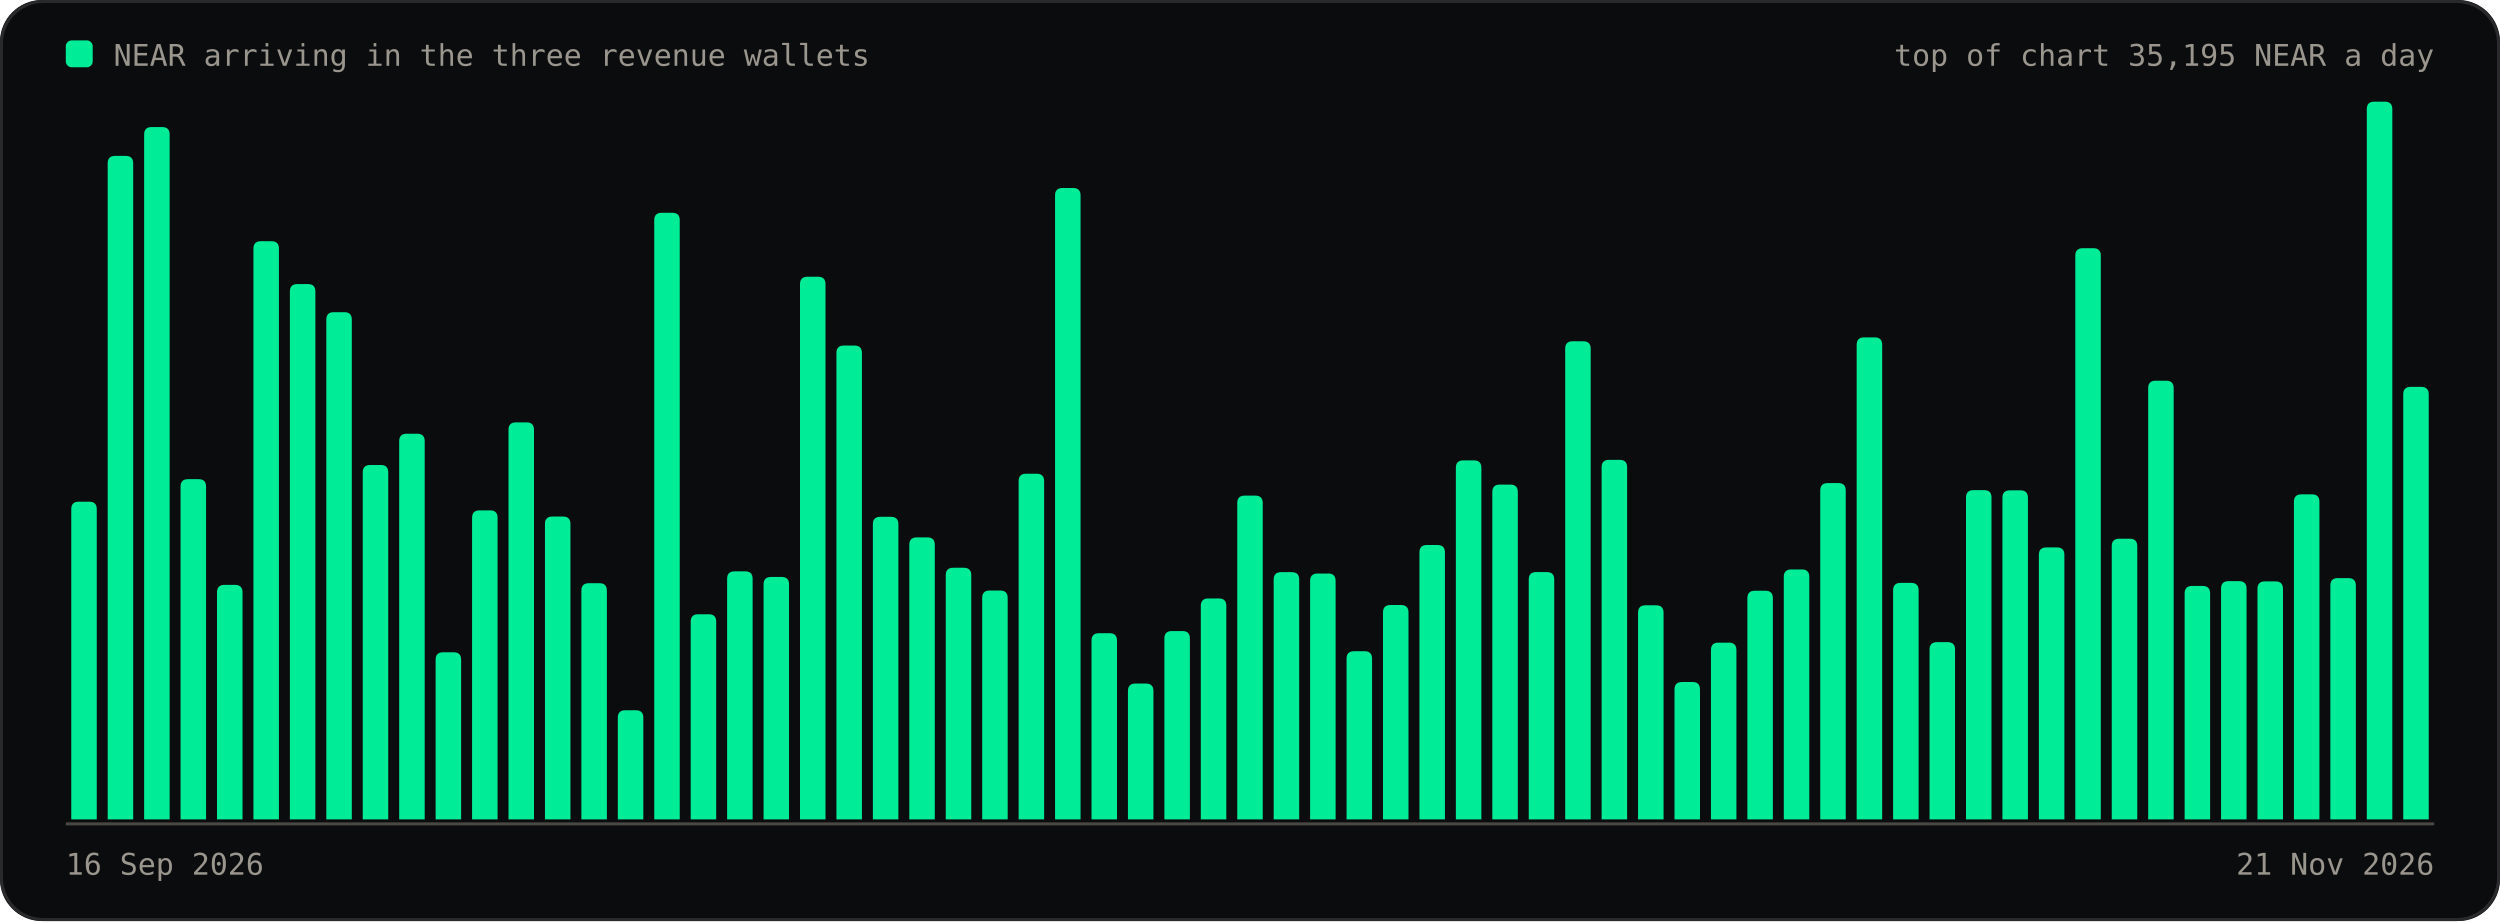
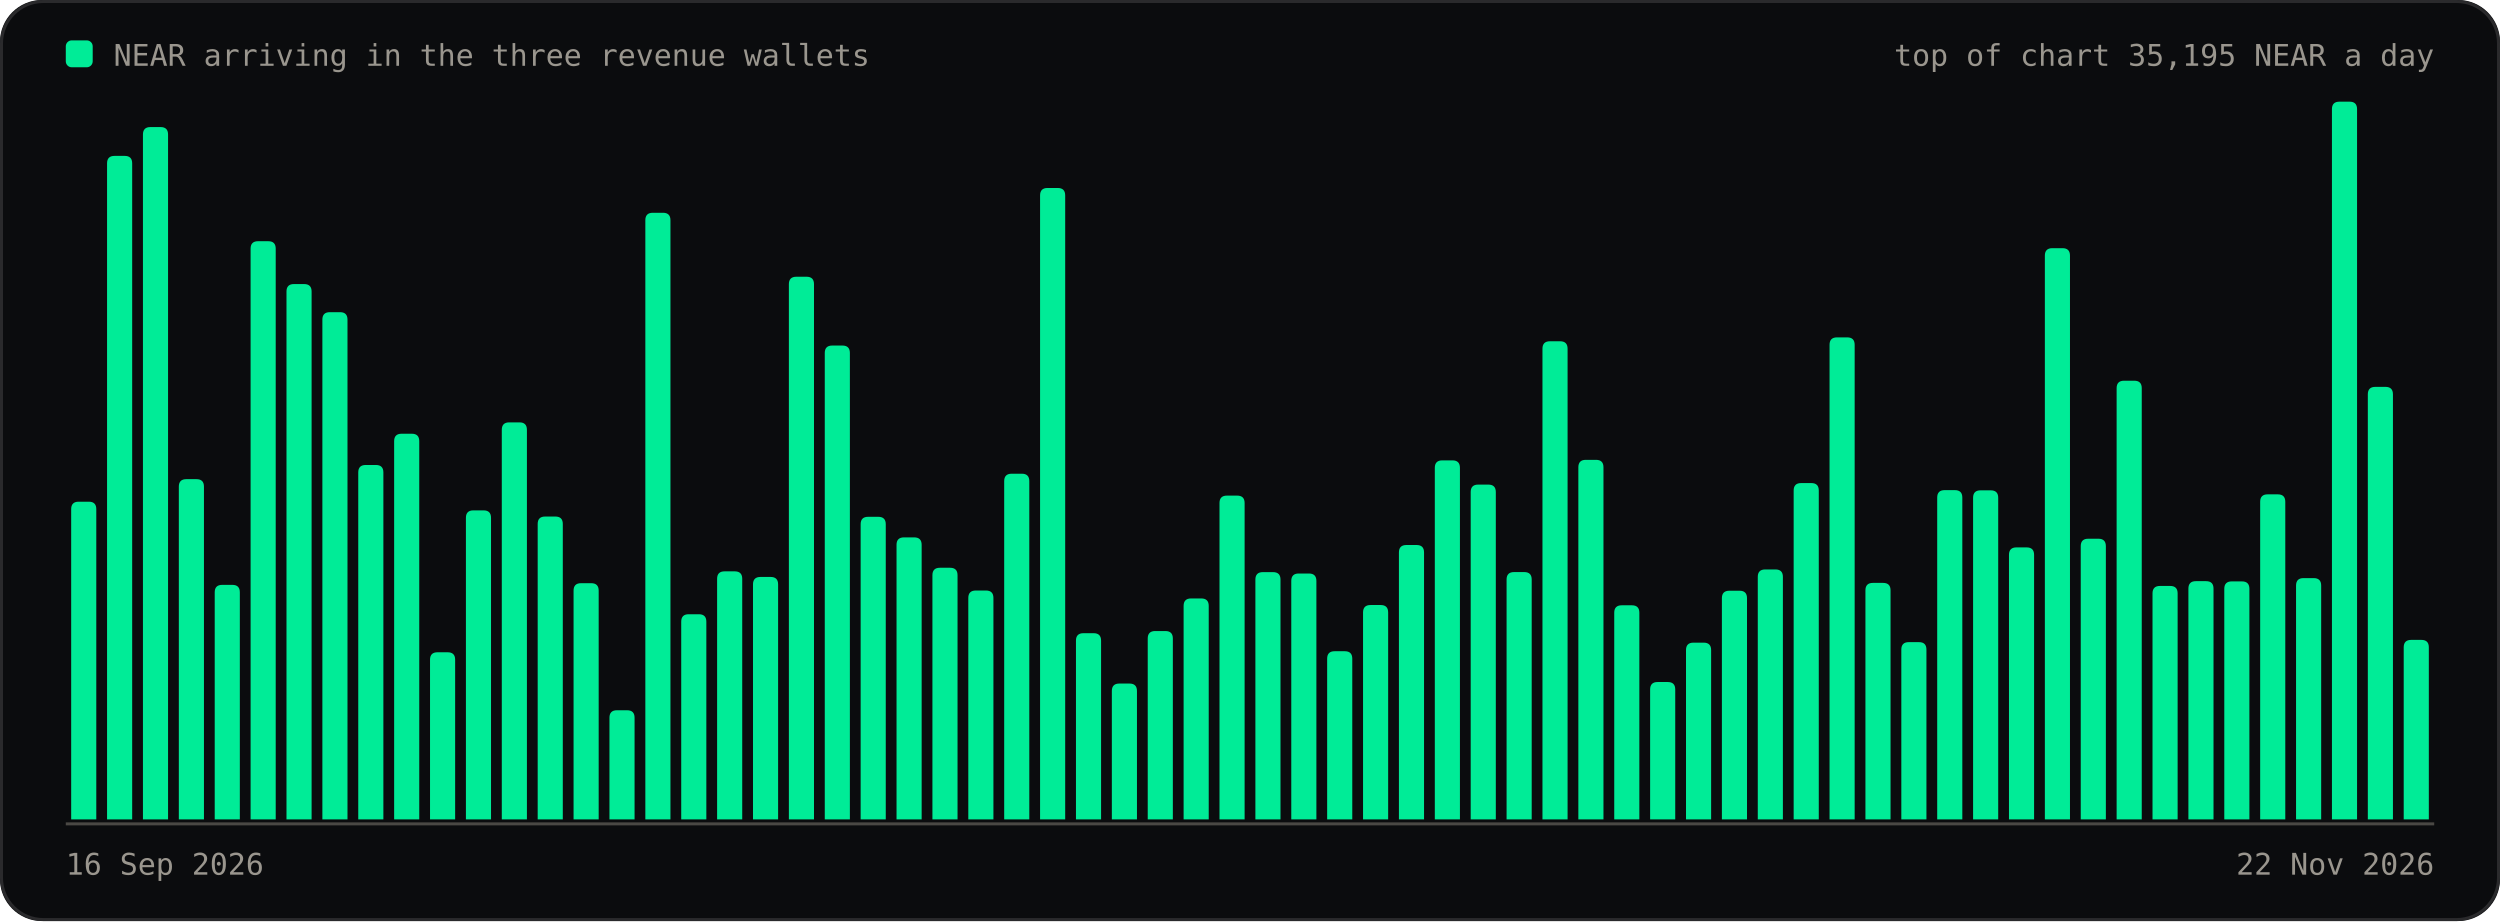
<svg xmlns="http://www.w3.org/2000/svg" viewBox="0 0 836 308" width="836" height="308" font-family="'JetBrains Mono', ui-monospace, SFMono-Regular, Menlo, Consolas, monospace" font-size="9">
  <rect width="836" height="308" rx="14" fill="#0b0c0e" />
  <rect x="0.5" y="0.5" width="835" height="307" rx="14" fill="none" stroke="#2a2a2c" />
  <rect x="22.0" y="13.5" width="9" height="9" rx="2" fill="#00ec97" />
  <text x="38.0" y="22.0" fill="#9a968e" font-size="10" text-anchor="start">NEAR arriving in the three revenue wallets</text>
  <text x="814.0" y="22.0" fill="#9a968e" font-size="10" text-anchor="end">top of chart 35,195 NEAR a day</text>
-   <path d="M23.83 274.00 V170.27 Q23.83 167.77 26.33 167.77 H29.86 Q32.36 167.77 32.36 170.27 V274.00 Z" fill="#00ec97" />
-   <path d="M36.01 274.00 V54.63 Q36.01 52.13 38.51 52.13 H42.04 Q44.54 52.13 44.54 54.63 V274.00 Z" fill="#00ec97" />
-   <path d="M48.20 274.00 V44.99 Q48.20 42.49 50.70 42.49 H54.23 Q56.73 42.49 56.73 44.99 V274.00 Z" fill="#00ec97" />
-   <path d="M60.38 274.00 V162.73 Q60.38 160.23 62.88 160.23 H66.41 Q68.91 160.23 68.91 162.73 V274.00 Z" fill="#00ec97" />
-   <path d="M72.57 274.00 V198.08 Q72.57 195.58 75.07 195.58 H78.60 Q81.10 195.58 81.10 198.08 V274.00 Z" fill="#00ec97" />
-   <path d="M84.75 274.00 V83.16 Q84.75 80.66 87.25 80.66 H90.78 Q93.28 80.66 93.28 83.16 V274.00 Z" fill="#00ec97" />
-   <path d="M96.94 274.00 V97.49 Q96.94 94.99 99.44 94.99 H102.96 Q105.46 94.99 105.46 97.49 V274.00 Z" fill="#00ec97" />
-   <path d="M109.12 274.00 V106.89 Q109.12 104.39 111.62 104.39 H115.15 Q117.65 104.39 117.65 106.89 V274.00 Z" fill="#00ec97" />
-   <path d="M121.30 274.00 V157.99 Q121.30 155.49 123.80 155.49 H127.33 Q129.83 155.49 129.83 157.99 V274.00 Z" fill="#00ec97" />
-   <path d="M133.49 274.00 V147.54 Q133.49 145.04 135.99 145.04 H139.52 Q142.02 145.04 142.02 147.54 V274.00 Z" fill="#00ec97" />
-   <path d="M145.67 274.00 V220.62 Q145.67 218.12 148.17 218.12 H151.70 Q154.20 218.12 154.20 220.62 V274.00 Z" fill="#00ec97" />
-   <path d="M157.86 274.00 V173.17 Q157.86 170.67 160.36 170.67 H163.89 Q166.39 170.67 166.39 173.17 V274.00 Z" fill="#00ec97" />
-   <path d="M170.04 274.00 V143.74 Q170.04 141.24 172.54 141.24 H176.07 Q178.57 141.24 178.57 143.74 V274.00 Z" fill="#00ec97" />
-   <path d="M182.23 274.00 V175.23 Q182.23 172.73 184.73 172.73 H188.26 Q190.76 172.73 190.76 175.23 V274.00 Z" fill="#00ec97" />
-   <path d="M194.41 274.00 V197.52 Q194.41 195.02 196.91 195.02 H200.44 Q202.94 195.02 202.94 197.52 V274.00 Z" fill="#00ec97" />
-   <path d="M206.60 274.00 V240.01 Q206.60 237.51 209.10 237.51 H212.63 Q215.13 237.51 215.13 240.01 V274.00 Z" fill="#00ec97" />
-   <path d="M218.78 274.00 V73.65 Q218.78 71.15 221.28 71.15 H224.81 Q227.31 71.15 227.31 73.65 V274.00 Z" fill="#00ec97" />
-   <path d="M230.97 274.00 V207.90 Q230.97 205.40 233.47 205.40 H237.00 Q239.50 205.40 239.50 207.90 V274.00 Z" fill="#00ec97" />
-   <path d="M243.15 274.00 V193.56 Q243.15 191.06 245.65 191.06 H249.18 Q251.68 191.06 251.68 193.56 V274.00 Z" fill="#00ec97" />
-   <path d="M255.34 274.00 V195.43 Q255.34 192.93 257.84 192.93 H261.36 Q263.86 192.93 263.86 195.43 V274.00 Z" fill="#00ec97" />
-   <path d="M267.52 274.00 V95.04 Q267.52 92.54 270.02 92.54 H273.55 Q276.05 92.54 276.05 95.04 V274.00 Z" fill="#00ec97" />
-   <path d="M279.70 274.00 V118.05 Q279.70 115.55 282.20 115.55 H285.73 Q288.23 115.55 288.23 118.05 V274.00 Z" fill="#00ec97" />
-   <path d="M291.89 274.00 V175.32 Q291.89 172.82 294.39 172.82 H297.92 Q300.42 172.82 300.42 175.32 V274.00 Z" fill="#00ec97" />
-   <path d="M304.07 274.00 V182.20 Q304.07 179.70 306.57 179.70 H310.10 Q312.60 179.70 312.60 182.20 V274.00 Z" fill="#00ec97" />
-   <path d="M316.26 274.00 V192.36 Q316.26 189.86 318.76 189.86 H322.29 Q324.79 189.86 324.79 192.36 V274.00 Z" fill="#00ec97" />
-   <path d="M328.44 274.00 V199.97 Q328.44 197.47 330.94 197.47 H334.47 Q336.97 197.47 336.97 199.97 V274.00 Z" fill="#00ec97" />
-   <path d="M340.63 274.00 V160.91 Q340.63 158.41 343.13 158.41 H346.66 Q349.16 158.41 349.16 160.91 V274.00 Z" fill="#00ec97" />
-   <path d="M352.81 274.00 V65.36 Q352.81 62.86 355.31 62.86 H358.84 Q361.34 62.86 361.34 65.36 V274.00 Z" fill="#00ec97" />
-   <path d="M365.00 274.00 V214.24 Q365.00 211.74 367.50 211.74 H371.03 Q373.53 211.74 373.53 214.24 V274.00 Z" fill="#00ec97" />
-   <path d="M377.18 274.00 V231.08 Q377.18 228.58 379.68 228.58 H383.21 Q385.71 228.58 385.71 231.08 V274.00 Z" fill="#00ec97" />
-   <path d="M389.37 274.00 V213.52 Q389.37 211.02 391.87 211.02 H395.40 Q397.90 211.02 397.90 213.52 V274.00 Z" fill="#00ec97" />
-   <path d="M401.55 274.00 V202.62 Q401.55 200.12 404.05 200.12 H407.58 Q410.08 200.12 410.08 202.62 V274.00 Z" fill="#00ec97" />
-   <path d="M413.74 274.00 V168.23 Q413.74 165.73 416.24 165.73 H419.76 Q422.26 165.73 422.26 168.23 V274.00 Z" fill="#00ec97" />
-   <path d="M425.92 274.00 V193.82 Q425.92 191.32 428.42 191.32 H431.95 Q434.45 191.32 434.45 193.82 V274.00 Z" fill="#00ec97" />
-   <path d="M438.10 274.00 V194.28 Q438.10 191.78 440.60 191.78 H444.13 Q446.63 191.78 446.63 194.28 V274.00 Z" fill="#00ec97" />
-   <path d="M450.29 274.00 V220.27 Q450.29 217.77 452.79 217.77 H456.32 Q458.82 217.77 458.82 220.27 V274.00 Z" fill="#00ec97" />
-   <path d="M462.47 274.00 V204.82 Q462.47 202.32 464.97 202.32 H468.50 Q471.00 202.32 471.00 204.82 V274.00 Z" fill="#00ec97" />
-   <path d="M474.66 274.00 V184.75 Q474.66 182.25 477.16 182.25 H480.69 Q483.19 182.25 483.19 184.75 V274.00 Z" fill="#00ec97" />
-   <path d="M486.84 274.00 V156.45 Q486.84 153.95 489.34 153.95 H492.87 Q495.37 153.95 495.37 156.45 V274.00 Z" fill="#00ec97" />
-   <path d="M499.03 274.00 V164.55 Q499.03 162.05 501.53 162.05 H505.06 Q507.56 162.05 507.56 164.55 V274.00 Z" fill="#00ec97" />
-   <path d="M511.21 274.00 V193.80 Q511.21 191.30 513.71 191.30 H517.24 Q519.74 191.30 519.74 193.80 V274.00 Z" fill="#00ec97" />
-   <path d="M523.40 274.00 V116.62 Q523.40 114.12 525.90 114.12 H529.43 Q531.93 114.12 531.93 116.62 V274.00 Z" fill="#00ec97" />
-   <path d="M535.58 274.00 V156.27 Q535.58 153.77 538.08 153.77 H541.61 Q544.11 153.77 544.11 156.27 V274.00 Z" fill="#00ec97" />
-   <path d="M547.77 274.00 V204.91 Q547.77 202.41 550.27 202.41 H553.80 Q556.30 202.41 556.30 204.91 V274.00 Z" fill="#00ec97" />
-   <path d="M559.95 274.00 V230.57 Q559.95 228.07 562.45 228.07 H565.98 Q568.48 228.07 568.48 230.57 V274.00 Z" fill="#00ec97" />
-   <path d="M572.14 274.00 V217.40 Q572.14 214.90 574.64 214.90 H578.16 Q580.66 214.90 580.66 217.40 V274.00 Z" fill="#00ec97" />
-   <path d="M584.32 274.00 V200.04 Q584.32 197.54 586.82 197.54 H590.35 Q592.85 197.54 592.85 200.04 V274.00 Z" fill="#00ec97" />
-   <path d="M596.50 274.00 V192.92 Q596.50 190.42 599.00 190.42 H602.53 Q605.03 190.42 605.03 192.92 V274.00 Z" fill="#00ec97" />
-   <path d="M608.69 274.00 V164.04 Q608.69 161.54 611.19 161.54 H614.72 Q617.22 161.54 617.22 164.04 V274.00 Z" fill="#00ec97" />
-   <path d="M620.87 274.00 V115.32 Q620.87 112.82 623.37 112.82 H626.90 Q629.40 112.82 629.40 115.32 V274.00 Z" fill="#00ec97" />
-   <path d="M633.06 274.00 V197.42 Q633.06 194.92 635.56 194.92 H639.09 Q641.59 194.92 641.59 197.42 V274.00 Z" fill="#00ec97" />
-   <path d="M645.24 274.00 V217.23 Q645.24 214.73 647.74 214.73 H651.27 Q653.77 214.73 653.77 217.23 V274.00 Z" fill="#00ec97" />
-   <path d="M657.43 274.00 V166.40 Q657.43 163.90 659.93 163.90 H663.46 Q665.96 163.90 665.96 166.40 V274.00 Z" fill="#00ec97" />
-   <path d="M669.61 274.00 V166.47 Q669.61 163.97 672.11 163.97 H675.64 Q678.14 163.97 678.14 166.47 V274.00 Z" fill="#00ec97" />
-   <path d="M681.80 274.00 V185.55 Q681.80 183.05 684.30 183.05 H687.83 Q690.33 183.05 690.33 185.55 V274.00 Z" fill="#00ec97" />
-   <path d="M693.98 274.00 V85.49 Q693.98 82.99 696.48 82.99 H700.01 Q702.51 82.99 702.51 85.49 V274.00 Z" fill="#00ec97" />
-   <path d="M706.17 274.00 V182.65 Q706.17 180.15 708.67 180.15 H712.20 Q714.70 180.15 714.70 182.65 V274.00 Z" fill="#00ec97" />
-   <path d="M718.35 274.00 V129.81 Q718.35 127.31 720.85 127.31 H724.38 Q726.88 127.31 726.88 129.81 V274.00 Z" fill="#00ec97" />
-   <path d="M730.54 274.00 V198.44 Q730.54 195.94 733.04 195.94 H736.56 Q739.06 195.94 739.06 198.44 V274.00 Z" fill="#00ec97" />
-   <path d="M742.72 274.00 V196.84 Q742.72 194.34 745.22 194.34 H748.75 Q751.25 194.34 751.25 196.84 V274.00 Z" fill="#00ec97" />
-   <path d="M754.90 274.00 V196.92 Q754.90 194.42 757.40 194.42 H760.93 Q763.43 194.42 763.43 196.92 V274.00 Z" fill="#00ec97" />
-   <path d="M767.09 274.00 V167.81 Q767.09 165.31 769.59 165.31 H773.12 Q775.62 165.31 775.62 167.81 V274.00 Z" fill="#00ec97" />
-   <path d="M779.27 274.00 V195.82 Q779.27 193.32 781.77 193.32 H785.30 Q787.80 193.32 787.80 195.82 V274.00 Z" fill="#00ec97" />
-   <path d="M791.46 274.00 V36.50 Q791.46 34.00 793.96 34.00 H797.49 Q799.99 34.00 799.99 36.50 V274.00 Z" fill="#00ec97" />
-   <path d="M803.64 274.00 V131.87 Q803.64 129.37 806.14 129.37 H809.67 Q812.17 129.37 812.17 131.87 V274.00 Z" fill="#00ec97" />
+   <path d="M23.80 274.00 V170.27 Q23.80 167.77 26.30 167.77 H29.70 Q32.20 167.77 32.20 170.27 V274.00 Z" fill="#00ec97" />
+   <path d="M35.80 274.00 V54.63 Q35.80 52.13 38.30 52.13 H41.70 Q44.20 52.13 44.20 54.63 V274.00 Z" fill="#00ec97" />
+   <path d="M47.80 274.00 V44.99 Q47.80 42.49 50.30 42.49 H53.70 Q56.20 42.49 56.20 44.99 V274.00 Z" fill="#00ec97" />
+   <path d="M59.80 274.00 V162.73 Q59.80 160.23 62.30 160.23 H65.70 Q68.20 160.23 68.20 162.73 V274.00 Z" fill="#00ec97" />
+   <path d="M71.80 274.00 V198.08 Q71.80 195.58 74.30 195.58 H77.70 Q80.20 195.58 80.20 198.08 V274.00 Z" fill="#00ec97" />
+   <path d="M83.80 274.00 V83.16 Q83.80 80.66 86.30 80.66 H89.70 Q92.20 80.66 92.20 83.16 V274.00 Z" fill="#00ec97" />
+   <path d="M95.80 274.00 V97.49 Q95.80 94.99 98.30 94.99 H101.70 Q104.20 94.99 104.20 97.49 V274.00 Z" fill="#00ec97" />
+   <path d="M107.80 274.00 V106.89 Q107.80 104.39 110.30 104.39 H113.70 Q116.20 104.39 116.20 106.89 V274.00 Z" fill="#00ec97" />
+   <path d="M119.80 274.00 V157.99 Q119.80 155.49 122.30 155.49 H125.70 Q128.20 155.49 128.20 157.99 V274.00 Z" fill="#00ec97" />
+   <path d="M131.80 274.00 V147.54 Q131.80 145.04 134.30 145.04 H137.70 Q140.20 145.04 140.20 147.54 V274.00 Z" fill="#00ec97" />
+   <path d="M143.80 274.00 V220.62 Q143.80 218.12 146.30 218.12 H149.70 Q152.20 218.12 152.20 220.62 V274.00 Z" fill="#00ec97" />
+   <path d="M155.80 274.00 V173.17 Q155.80 170.67 158.30 170.67 H161.70 Q164.20 170.67 164.20 173.17 V274.00 Z" fill="#00ec97" />
+   <path d="M167.80 274.00 V143.74 Q167.80 141.24 170.30 141.24 H173.70 Q176.20 141.24 176.20 143.74 V274.00 Z" fill="#00ec97" />
+   <path d="M179.80 274.00 V175.23 Q179.80 172.73 182.30 172.73 H185.70 Q188.20 172.73 188.20 175.23 V274.00 Z" fill="#00ec97" />
+   <path d="M191.80 274.00 V197.52 Q191.80 195.02 194.30 195.02 H197.70 Q200.20 195.02 200.20 197.52 V274.00 Z" fill="#00ec97" />
+   <path d="M203.80 274.00 V240.01 Q203.80 237.51 206.30 237.51 H209.70 Q212.20 237.51 212.20 240.01 V274.00 Z" fill="#00ec97" />
+   <path d="M215.80 274.00 V73.65 Q215.80 71.15 218.30 71.15 H221.70 Q224.20 71.15 224.20 73.65 V274.00 Z" fill="#00ec97" />
+   <path d="M227.80 274.00 V207.90 Q227.80 205.40 230.30 205.40 H233.70 Q236.20 205.40 236.20 207.90 V274.00 Z" fill="#00ec97" />
+   <path d="M239.80 274.00 V193.56 Q239.80 191.06 242.30 191.06 H245.70 Q248.20 191.06 248.20 193.56 V274.00 Z" fill="#00ec97" />
+   <path d="M251.80 274.00 V195.43 Q251.80 192.93 254.30 192.93 H257.70 Q260.20 192.93 260.20 195.43 V274.00 Z" fill="#00ec97" />
+   <path d="M263.80 274.00 V95.04 Q263.80 92.54 266.30 92.54 H269.70 Q272.20 92.54 272.20 95.04 V274.00 Z" fill="#00ec97" />
+   <path d="M275.80 274.00 V118.05 Q275.80 115.55 278.30 115.55 H281.70 Q284.20 115.55 284.20 118.05 V274.00 Z" fill="#00ec97" />
+   <path d="M287.80 274.00 V175.32 Q287.80 172.82 290.30 172.82 H293.70 Q296.20 172.82 296.20 175.32 V274.00 Z" fill="#00ec97" />
+   <path d="M299.80 274.00 V182.20 Q299.80 179.70 302.30 179.70 H305.70 Q308.20 179.70 308.20 182.20 V274.00 Z" fill="#00ec97" />
+   <path d="M311.80 274.00 V192.36 Q311.80 189.86 314.30 189.86 H317.70 Q320.20 189.86 320.20 192.36 V274.00 Z" fill="#00ec97" />
+   <path d="M323.80 274.00 V199.97 Q323.80 197.47 326.30 197.47 H329.70 Q332.20 197.47 332.20 199.97 V274.00 Z" fill="#00ec97" />
+   <path d="M335.80 274.00 V160.91 Q335.80 158.41 338.30 158.41 H341.70 Q344.20 158.41 344.20 160.91 V274.00 Z" fill="#00ec97" />
+   <path d="M347.80 274.00 V65.36 Q347.80 62.86 350.30 62.86 H353.70 Q356.20 62.86 356.20 65.36 V274.00 Z" fill="#00ec97" />
+   <path d="M359.80 274.00 V214.24 Q359.80 211.74 362.30 211.74 H365.70 Q368.20 211.74 368.20 214.24 V274.00 Z" fill="#00ec97" />
+   <path d="M371.80 274.00 V231.08 Q371.80 228.58 374.30 228.58 H377.70 Q380.20 228.58 380.20 231.08 V274.00 Z" fill="#00ec97" />
+   <path d="M383.80 274.00 V213.52 Q383.80 211.02 386.30 211.02 H389.70 Q392.20 211.02 392.20 213.52 V274.00 Z" fill="#00ec97" />
+   <path d="M395.80 274.00 V202.62 Q395.80 200.12 398.30 200.12 H401.70 Q404.20 200.12 404.20 202.62 V274.00 Z" fill="#00ec97" />
+   <path d="M407.80 274.00 V168.23 Q407.80 165.73 410.30 165.73 H413.70 Q416.20 165.73 416.20 168.23 V274.00 Z" fill="#00ec97" />
+   <path d="M419.80 274.00 V193.82 Q419.80 191.32 422.30 191.32 H425.70 Q428.20 191.32 428.20 193.82 V274.00 Z" fill="#00ec97" />
+   <path d="M431.80 274.00 V194.28 Q431.80 191.78 434.30 191.78 H437.70 Q440.20 191.78 440.20 194.28 V274.00 Z" fill="#00ec97" />
+   <path d="M443.80 274.00 V220.27 Q443.80 217.77 446.30 217.77 H449.70 Q452.20 217.77 452.20 220.27 V274.00 Z" fill="#00ec97" />
+   <path d="M455.80 274.00 V204.82 Q455.80 202.32 458.30 202.32 H461.70 Q464.20 202.32 464.20 204.82 V274.00 Z" fill="#00ec97" />
+   <path d="M467.80 274.00 V184.75 Q467.80 182.25 470.30 182.25 H473.70 Q476.20 182.25 476.20 184.75 V274.00 Z" fill="#00ec97" />
+   <path d="M479.80 274.00 V156.45 Q479.80 153.95 482.30 153.95 H485.70 Q488.20 153.95 488.20 156.45 V274.00 Z" fill="#00ec97" />
+   <path d="M491.80 274.00 V164.55 Q491.80 162.05 494.30 162.05 H497.70 Q500.20 162.05 500.20 164.55 V274.00 Z" fill="#00ec97" />
+   <path d="M503.80 274.00 V193.80 Q503.80 191.30 506.30 191.30 H509.70 Q512.20 191.30 512.20 193.80 V274.00 Z" fill="#00ec97" />
+   <path d="M515.80 274.00 V116.62 Q515.80 114.12 518.30 114.12 H521.70 Q524.20 114.12 524.20 116.62 V274.00 Z" fill="#00ec97" />
+   <path d="M527.80 274.00 V156.27 Q527.80 153.77 530.30 153.77 H533.70 Q536.20 153.77 536.20 156.27 V274.00 Z" fill="#00ec97" />
+   <path d="M539.80 274.00 V204.91 Q539.80 202.41 542.30 202.41 H545.70 Q548.20 202.41 548.20 204.91 V274.00 Z" fill="#00ec97" />
+   <path d="M551.80 274.00 V230.57 Q551.80 228.07 554.30 228.07 H557.70 Q560.20 228.07 560.20 230.57 V274.00 Z" fill="#00ec97" />
+   <path d="M563.80 274.00 V217.40 Q563.80 214.90 566.30 214.90 H569.70 Q572.20 214.90 572.20 217.40 V274.00 Z" fill="#00ec97" />
+   <path d="M575.80 274.00 V200.04 Q575.80 197.54 578.30 197.54 H581.70 Q584.20 197.54 584.20 200.04 V274.00 Z" fill="#00ec97" />
+   <path d="M587.80 274.00 V192.92 Q587.80 190.42 590.30 190.42 H593.70 Q596.20 190.42 596.20 192.92 V274.00 Z" fill="#00ec97" />
+   <path d="M599.80 274.00 V164.04 Q599.80 161.54 602.30 161.54 H605.70 Q608.20 161.54 608.20 164.04 V274.00 Z" fill="#00ec97" />
+   <path d="M611.80 274.00 V115.32 Q611.80 112.82 614.30 112.82 H617.70 Q620.20 112.82 620.20 115.32 V274.00 Z" fill="#00ec97" />
+   <path d="M623.80 274.00 V197.42 Q623.80 194.92 626.30 194.92 H629.70 Q632.20 194.92 632.20 197.42 V274.00 Z" fill="#00ec97" />
+   <path d="M635.80 274.00 V217.23 Q635.80 214.73 638.30 214.73 H641.70 Q644.20 214.73 644.20 217.23 V274.00 Z" fill="#00ec97" />
+   <path d="M647.80 274.00 V166.40 Q647.80 163.90 650.30 163.90 H653.70 Q656.20 163.90 656.20 166.40 V274.00 Z" fill="#00ec97" />
+   <path d="M659.80 274.00 V166.47 Q659.80 163.97 662.30 163.97 H665.70 Q668.20 163.97 668.20 166.47 V274.00 Z" fill="#00ec97" />
+   <path d="M671.80 274.00 V185.55 Q671.80 183.05 674.30 183.05 H677.70 Q680.20 183.05 680.20 185.55 V274.00 Z" fill="#00ec97" />
+   <path d="M683.80 274.00 V85.49 Q683.80 82.99 686.30 82.99 H689.70 Q692.20 82.99 692.20 85.49 V274.00 Z" fill="#00ec97" />
+   <path d="M695.80 274.00 V182.65 Q695.80 180.15 698.30 180.15 H701.70 Q704.20 180.15 704.20 182.65 V274.00 Z" fill="#00ec97" />
+   <path d="M707.80 274.00 V129.81 Q707.80 127.31 710.30 127.31 H713.70 Q716.20 127.31 716.20 129.81 V274.00 Z" fill="#00ec97" />
+   <path d="M719.80 274.00 V198.44 Q719.80 195.94 722.30 195.94 H725.70 Q728.20 195.94 728.20 198.44 V274.00 Z" fill="#00ec97" />
+   <path d="M731.80 274.00 V196.84 Q731.80 194.34 734.30 194.34 H737.70 Q740.20 194.34 740.20 196.84 V274.00 Z" fill="#00ec97" />
+   <path d="M743.80 274.00 V196.92 Q743.80 194.42 746.30 194.42 H749.70 Q752.20 194.42 752.20 196.92 V274.00 Z" fill="#00ec97" />
+   <path d="M755.80 274.00 V167.81 Q755.80 165.31 758.30 165.31 H761.70 Q764.20 165.31 764.20 167.81 V274.00 Z" fill="#00ec97" />
+   <path d="M767.80 274.00 V195.82 Q767.80 193.32 770.30 193.32 H773.70 Q776.20 193.32 776.20 195.82 V274.00 Z" fill="#00ec97" />
+   <path d="M779.80 274.00 V36.50 Q779.80 34.00 782.30 34.00 H785.70 Q788.20 34.00 788.20 36.50 V274.00 Z" fill="#00ec97" />
+   <path d="M791.80 274.00 V131.87 Q791.80 129.37 794.30 129.37 H797.70 Q800.20 129.37 800.20 131.87 V274.00 Z" fill="#00ec97" />
+   <path d="M803.80 274.00 V216.48 Q803.80 213.98 806.30 213.98 H809.70 Q812.20 213.98 812.20 216.48 V274.00 Z" fill="#00ec97" />
  <line x1="22" x2="814.0" y1="275.5" y2="275.5" stroke="#4a4844" />
  <text x="22.0" y="292.5" fill="#9a968e" font-size="10" text-anchor="start">16 Sep 2026</text>
-   <text x="814.0" y="292.5" fill="#9a968e" font-size="10" text-anchor="end">21 Nov 2026</text>
+   <text x="814.0" y="292.5" fill="#9a968e" font-size="10" text-anchor="end">22 Nov 2026</text>
</svg>
